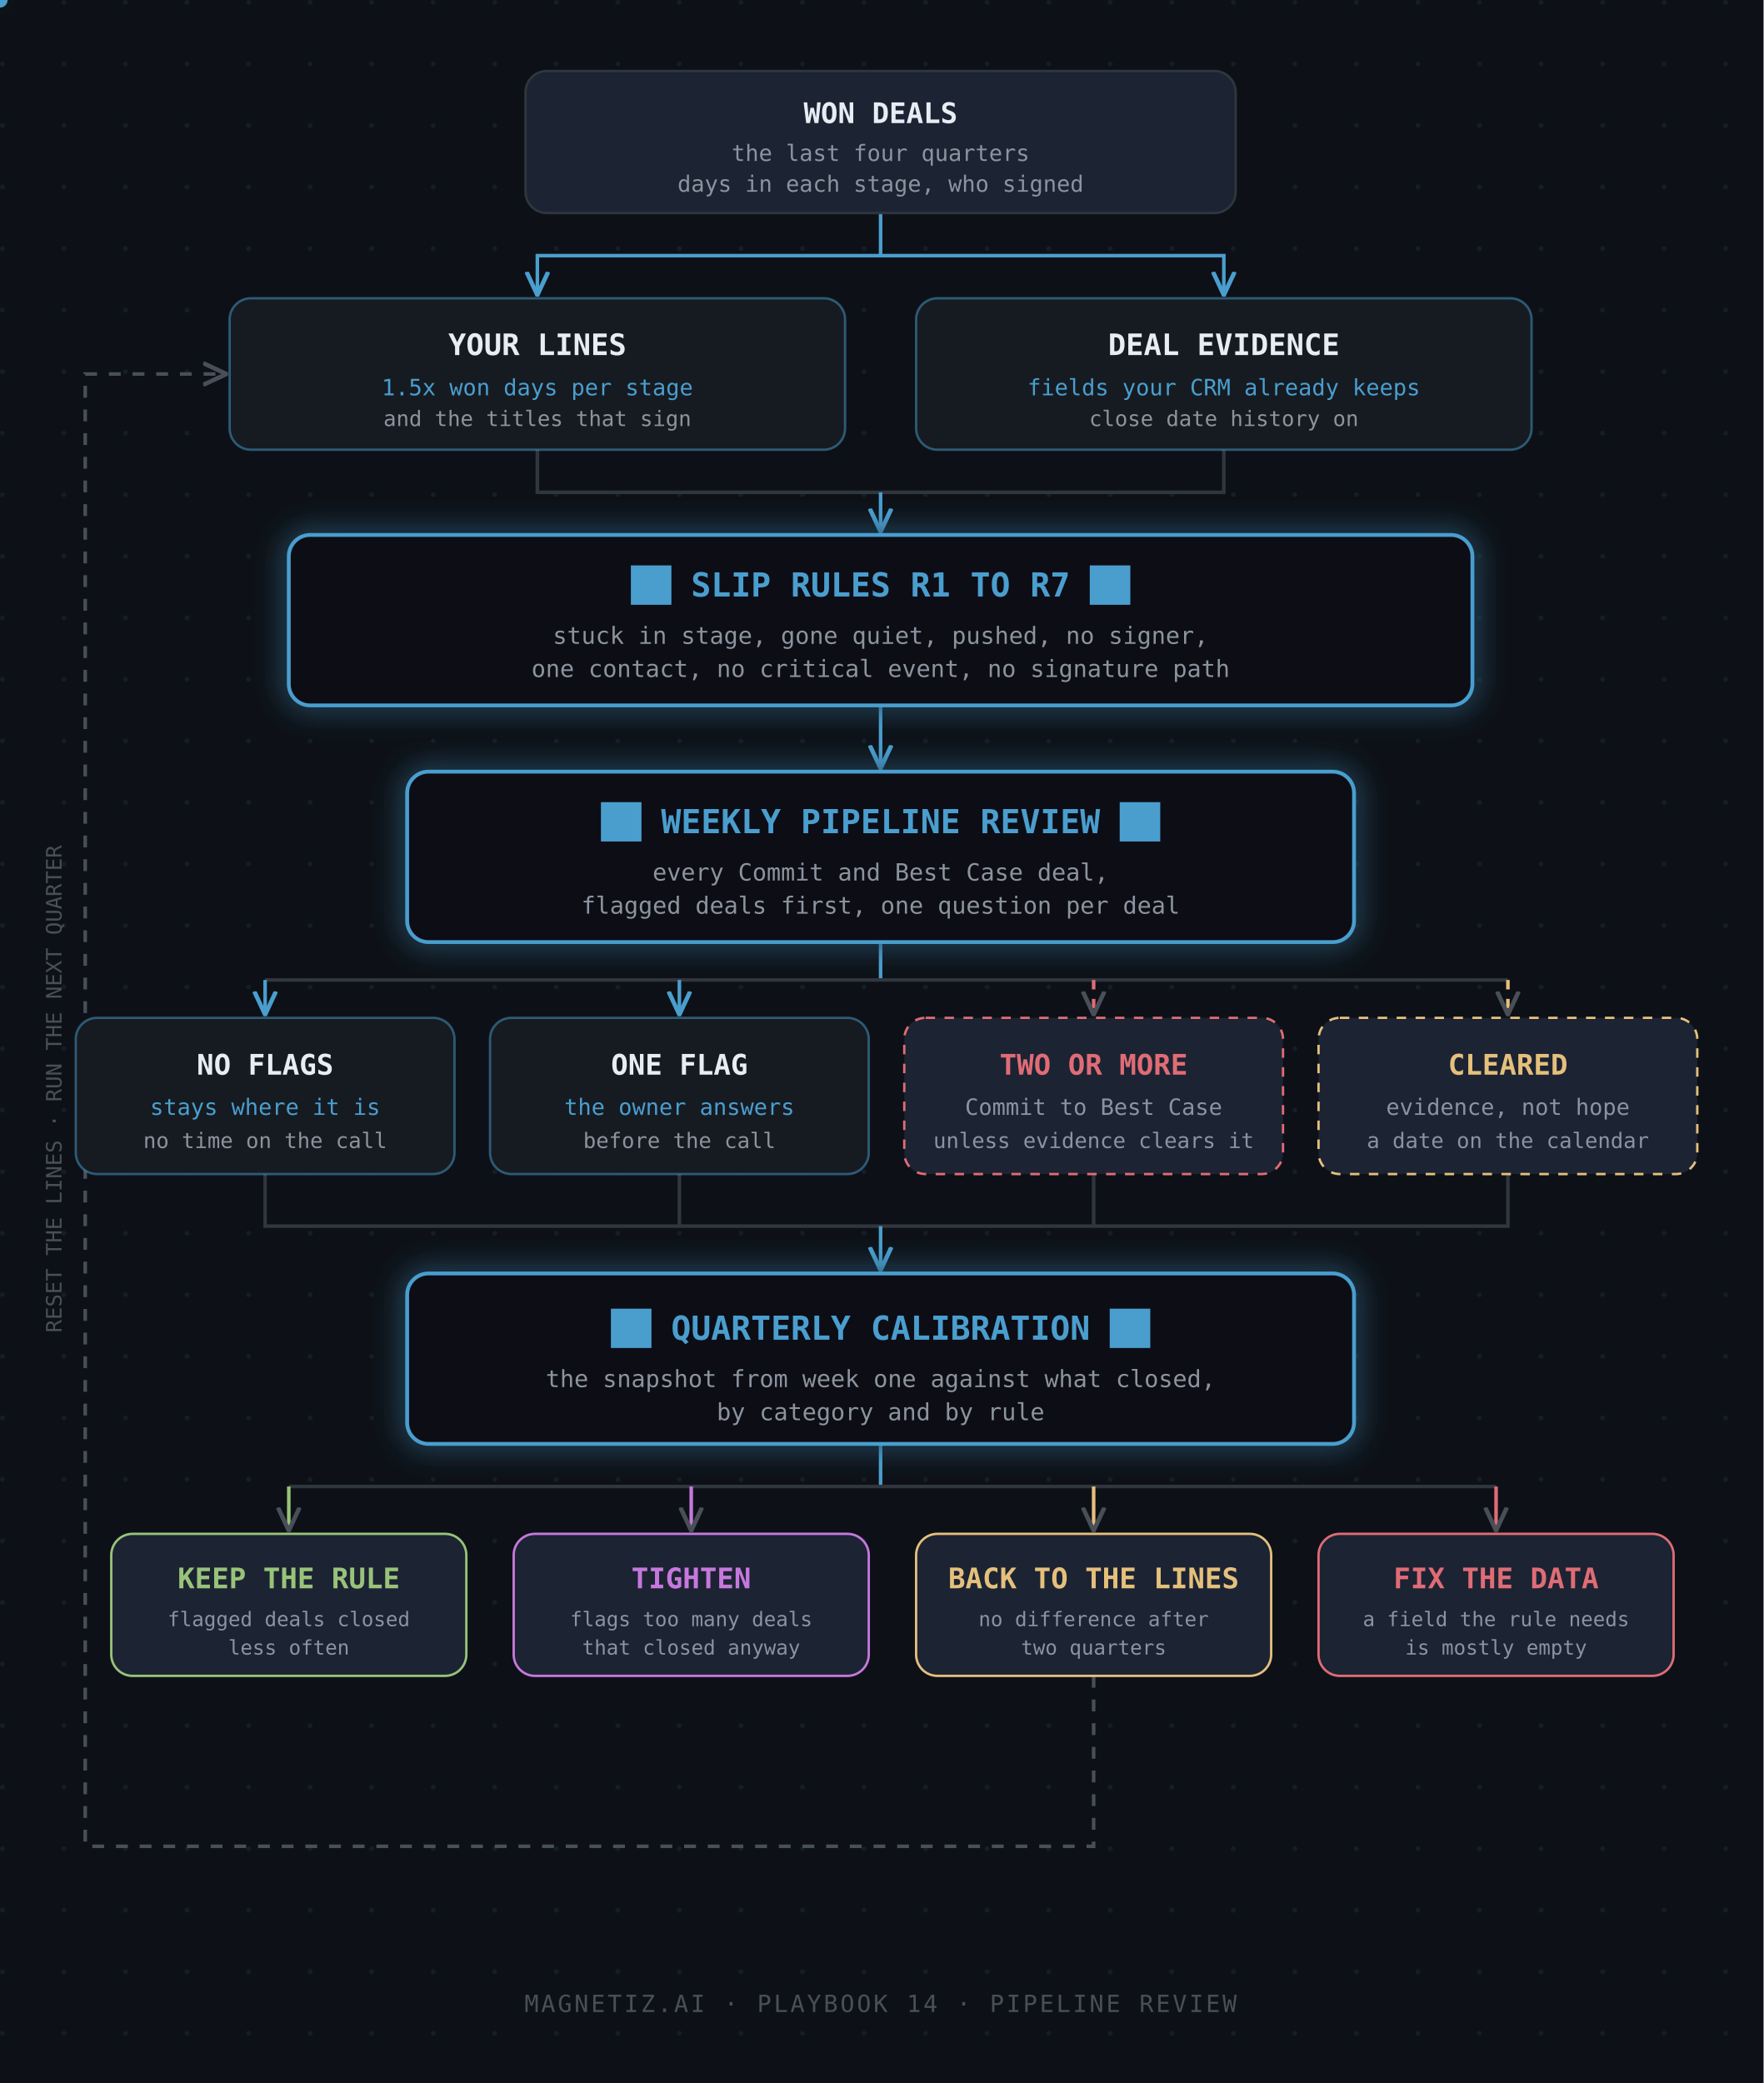
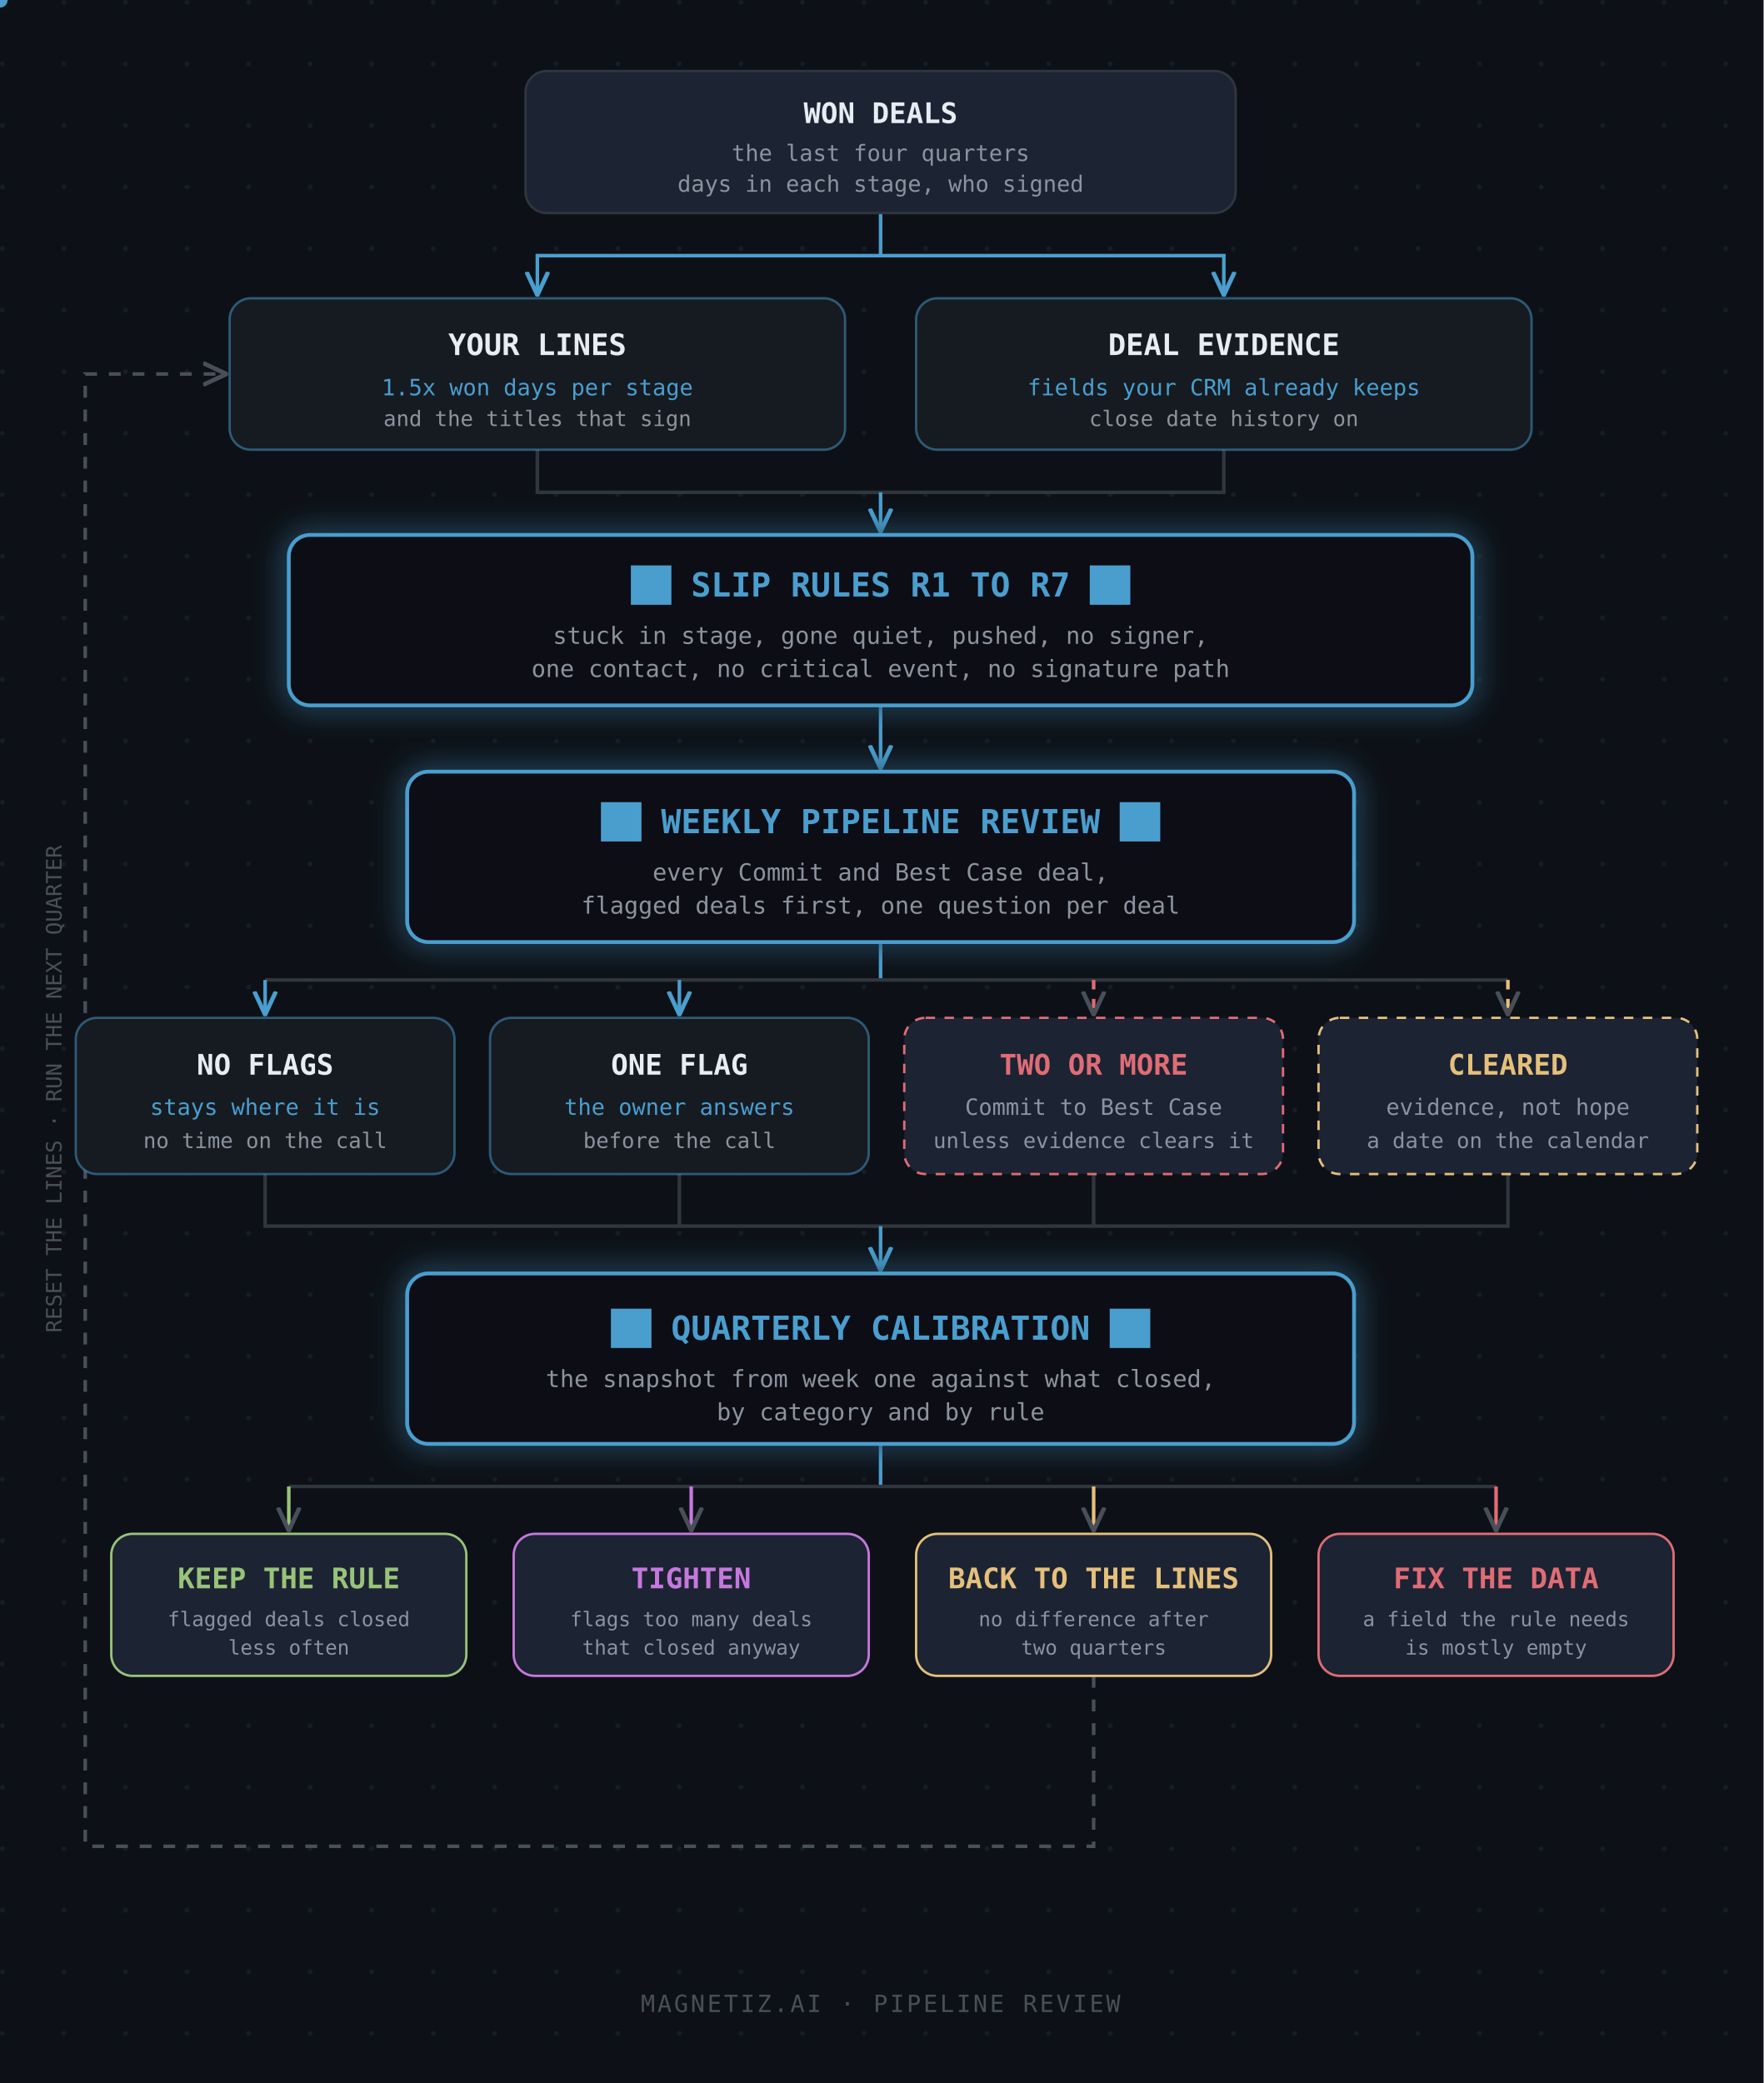
<svg xmlns="http://www.w3.org/2000/svg" viewBox="0 0 745 880" font-family="ui-monospace, SFMono-Regular, Menlo, 'JetBrains Mono', monospace" role="img" aria-label="The Pipeline Review Playbook workflow diagram">
  <defs>
    <marker id="p-arr" viewBox="0 0 8 8" refX="7" refY="4" markerWidth="7" markerHeight="7" orient="auto-start-reverse">
      <path d="M0,0.5 L7.5,4 L0,7.5" fill="none" stroke="#4A9ECE" stroke-width="1.4" />
    </marker>
    <marker id="p-arrdim" viewBox="0 0 8 8" refX="7" refY="4" markerWidth="7" markerHeight="7" orient="auto-start-reverse">
      <path d="M0,0.5 L7.5,4 L0,7.5" fill="none" stroke="#484F58" stroke-width="1.4" />
    </marker>
    <filter id="p-glow" x="-40%" y="-40%" width="180%" height="180%">
      <feGaussianBlur stdDeviation="6" result="b" />
      <feMerge>
        <feMergeNode in="b" />
        <feMergeNode in="SourceGraphic" />
      </feMerge>
    </filter>
    <pattern id="p-dots" width="26" height="26" patternUnits="userSpaceOnUse">
      <circle cx="1" cy="1" r="1" fill="rgba(74,158,206,0.10)" />
    </pattern>
  </defs>
  <rect width="745" height="880" fill="#0d1117" />
  <rect width="745" height="880" fill="url(#p-dots)" />
  <g class="dx" stroke="#30363d" stroke-width="1.5" fill="none">
    <path d="M372,90 V108 H227 V124" marker-end="url(#p-arr)" stroke="#4A9ECE" />
    <path d="M372,108 H517 V124" marker-end="url(#p-arr)" stroke="#4A9ECE" />
    <path d="M227,190 V208 H517 V190" />
    <path d="M372,208 V224" marker-end="url(#p-arr)" stroke="#4A9ECE" />
    <path d="M372,298 V324" marker-end="url(#p-arr)" stroke="#4A9ECE" />
    <path d="M372,398 V414" stroke="#4A9ECE" />
    <path d="M112,414 H637" />
    <path d="M112,414 V428" marker-end="url(#p-arr)" stroke="#4A9ECE" />
    <path d="M287,414 V428" marker-end="url(#p-arr)" stroke="#4A9ECE" />
    <path d="M462,414 V428" marker-end="url(#p-arrdim)" stroke="#E06C75" stroke-dasharray="4 4" />
    <path d="M637,414 V428" marker-end="url(#p-arrdim)" stroke="#E5C07B" stroke-dasharray="4 4" />
    <path d="M112,496 V518 H637 V496" />
    <path d="M287,496 V518" />
    <path d="M462,496 V518" />
    <path d="M372,518 V536" marker-end="url(#p-arr)" stroke="#4A9ECE" />
    <path d="M372,610 V628" stroke="#4A9ECE" />
    <path d="M122,628 H632" />
    <path d="M122,628 V646" marker-end="url(#p-arrdim)" stroke="#98C379" />
    <path d="M292,628 V646" marker-end="url(#p-arrdim)" stroke="#C678DD" />
    <path d="M462,628 V646" marker-end="url(#p-arrdim)" stroke="#E5C07B" />
    <path d="M632,628 V646" marker-end="url(#p-arrdim)" stroke="#E06C75" />
    <path id="n-loopback" d="M462,708 V780 H36 V158 H95" stroke="#484F58" stroke-dasharray="5 5" marker-end="url(#p-arrdim)" />
  </g>
  <circle class="dx" r="3.2" fill="#4A9ECE" filter="url(#p-glow)">
    <animateMotion dur="9s" repeatCount="indefinite" path="M372,90 V108 H227 V190 V208 H372 V398 V414 H462 V496 V518 H372 V628 H122 V646" />
  </circle>
  <g id="n-deals" class="dx">
    <rect x="222" y="30" width="300" height="60" rx="9" fill="#1c2333" stroke="#30363d" />
    <text class="dx" x="372" y="52" text-anchor="middle" fill="#E6EDF3" font-size="12" font-weight="600">WON DEALS</text>
    <text class="dx" x="372" y="68" text-anchor="middle" fill="#8B949E" font-size="9.5">the last four quarters</text>
    <text class="dx" x="372" y="81" text-anchor="middle" fill="#8B949E" font-size="9.5">days in each stage, who signed</text>
  </g>
  <g id="n-lines" class="dx">
    <rect x="97" y="126" width="260" height="64" rx="9" fill="#161b22" stroke="#4A9ECE" stroke-opacity="0.5" />
    <text class="dx" x="227" y="150" text-anchor="middle" fill="#E6EDF3" font-size="12.5" font-weight="700">YOUR LINES</text>
    <text class="dx" x="227" y="167" text-anchor="middle" fill="#4A9ECE" font-size="9.5">1.5x won days per stage</text>
    <text class="dx" x="227" y="180" text-anchor="middle" fill="#8B949E" font-size="9">and the titles that sign</text>
  </g>
  <g id="n-fields" class="dx">
    <rect x="387" y="126" width="260" height="64" rx="9" fill="#161b22" stroke="#4A9ECE" stroke-opacity="0.5" />
    <text class="dx" x="517" y="150" text-anchor="middle" fill="#E6EDF3" font-size="12.5" font-weight="700">DEAL EVIDENCE</text>
    <text class="dx" x="517" y="167" text-anchor="middle" fill="#4A9ECE" font-size="9.5">fields your CRM already keeps</text>
    <text class="dx" x="517" y="180" text-anchor="middle" fill="#8B949E" font-size="9">close date history on</text>
  </g>
  <g id="n-rules" class="dx">
    <g filter="url(#p-glow)">
      <rect x="122" y="226" width="500" height="72" rx="9" fill="#0d1117" stroke="#4A9ECE" stroke-width="1.6" />
    </g>
    <text class="dx" x="372" y="252" text-anchor="middle" fill="#4A9ECE" font-size="14" font-weight="800">██ SLIP RULES R1 TO R7 ██</text>
    <text class="dx" x="372" y="272" text-anchor="middle" fill="#8B949E" font-size="10">stuck in stage, gone quiet, pushed, no signer,</text>
    <text class="dx" x="372" y="286" text-anchor="middle" fill="#8B949E" font-size="10">one contact, no critical event, no signature path</text>
  </g>
  <g id="n-report" class="dx">
    <g filter="url(#p-glow)">
      <rect x="172" y="326" width="400" height="72" rx="9" fill="#0d1117" stroke="#4A9ECE" stroke-width="1.6" />
    </g>
    <text class="dx" x="372" y="352" text-anchor="middle" fill="#4A9ECE" font-size="14" font-weight="800">██ WEEKLY PIPELINE REVIEW ██</text>
    <text class="dx" x="372" y="372" text-anchor="middle" fill="#8B949E" font-size="10">every Commit and Best Case deal,</text>
    <text class="dx" x="372" y="386" text-anchor="middle" fill="#8B949E" font-size="10">flagged deals first, one question per deal</text>
  </g>
  <g id="n-none" class="dx">
    <rect x="32" y="430" width="160" height="66" rx="9" fill="#161b22" stroke="#4A9ECE" stroke-opacity="0.5" />
    <text class="dx" x="112" y="454" text-anchor="middle" fill="#E6EDF3" font-size="12" font-weight="700">NO FLAGS</text>
    <text class="dx" x="112" y="471" text-anchor="middle" fill="#4A9ECE" font-size="9.5">stays where it is</text>
    <text class="dx" x="112" y="485" text-anchor="middle" fill="#8B949E" font-size="9">no time on the call</text>
  </g>
  <g id="n-one" class="dx">
    <rect x="207" y="430" width="160" height="66" rx="9" fill="#161b22" stroke="#4A9ECE" stroke-opacity="0.5" />
    <text class="dx" x="287" y="454" text-anchor="middle" fill="#E6EDF3" font-size="12" font-weight="700">ONE FLAG</text>
    <text class="dx" x="287" y="471" text-anchor="middle" fill="#4A9ECE" font-size="9.5">the owner answers</text>
    <text class="dx" x="287" y="485" text-anchor="middle" fill="#8B949E" font-size="9">before the call</text>
  </g>
  <g id="n-two" class="dx">
    <rect x="382" y="430" width="160" height="66" rx="9" fill="#1c2333" stroke="#E06C75" stroke-dasharray="4 4" />
    <text class="dx" x="462" y="454" text-anchor="middle" fill="#E06C75" font-size="12" font-weight="700">TWO OR MORE</text>
    <text class="dx" x="462" y="471" text-anchor="middle" fill="#8B949E" font-size="9.5">Commit to Best Case</text>
    <text class="dx" x="462" y="485" text-anchor="middle" fill="#8B949E" font-size="9">unless evidence clears it</text>
  </g>
  <g id="n-cleared" class="dx">
    <rect x="557" y="430" width="160" height="66" rx="9" fill="#1c2333" stroke="#E5C07B" stroke-dasharray="4 4" />
    <text class="dx" x="637" y="454" text-anchor="middle" fill="#E5C07B" font-size="12" font-weight="700">CLEARED</text>
    <text class="dx" x="637" y="471" text-anchor="middle" fill="#8B949E" font-size="9.5">evidence, not hope</text>
    <text class="dx" x="637" y="485" text-anchor="middle" fill="#8B949E" font-size="9">a date on the calendar</text>
  </g>
  <g id="n-check" class="dx">
    <g filter="url(#p-glow)">
      <rect x="172" y="538" width="400" height="72" rx="9" fill="#0d1117" stroke="#4A9ECE" stroke-width="1.6" />
    </g>
    <text class="dx" x="372" y="566" text-anchor="middle" fill="#4A9ECE" font-size="14" font-weight="800">██ QUARTERLY CALIBRATION ██</text>
    <text class="dx" x="372" y="586" text-anchor="middle" fill="#8B949E" font-size="10">the snapshot from week one against what closed,</text>
    <text class="dx" x="372" y="600" text-anchor="middle" fill="#8B949E" font-size="10">by category and by rule</text>
  </g>
  <g id="n-keep" class="dx">
    <rect x="47" y="648" width="150" height="60" rx="9" fill="#1c2333" stroke="#98C379" />
    <text class="dx" x="122" y="671" text-anchor="middle" fill="#98C379" font-size="12" font-weight="700">KEEP THE RULE</text>
    <text class="dx" x="122" y="687" text-anchor="middle" fill="#8B949E" font-size="8.5">flagged deals closed</text>
    <text class="dx" x="122" y="699" text-anchor="middle" fill="#8B949E" font-size="8.5">less often</text>
  </g>
  <g id="n-tighten" class="dx">
    <rect x="217" y="648" width="150" height="60" rx="9" fill="#1c2333" stroke="#C678DD" />
    <text class="dx" x="292" y="671" text-anchor="middle" fill="#C678DD" font-size="12" font-weight="700">TIGHTEN</text>
    <text class="dx" x="292" y="687" text-anchor="middle" fill="#8B949E" font-size="8.5">flags too many deals</text>
    <text class="dx" x="292" y="699" text-anchor="middle" fill="#8B949E" font-size="8.5">that closed anyway</text>
  </g>
  <g id="n-drop" class="dx">
    <rect x="387" y="648" width="150" height="60" rx="9" fill="#1c2333" stroke="#E5C07B" />
    <text class="dx" x="462" y="671" text-anchor="middle" fill="#E5C07B" font-size="12" font-weight="700">BACK TO THE LINES</text>
    <text class="dx" x="462" y="687" text-anchor="middle" fill="#8B949E" font-size="8.5">no difference after</text>
    <text class="dx" x="462" y="699" text-anchor="middle" fill="#8B949E" font-size="8.5">two quarters</text>
  </g>
  <g id="n-data" class="dx">
    <rect x="557" y="648" width="150" height="60" rx="9" fill="#1c2333" stroke="#E06C75" />
    <text class="dx" x="632" y="671" text-anchor="middle" fill="#E06C75" font-size="12" font-weight="700">FIX THE DATA</text>
    <text class="dx" x="632" y="687" text-anchor="middle" fill="#8B949E" font-size="8.5">a field the rule needs</text>
    <text class="dx" x="632" y="699" text-anchor="middle" fill="#8B949E" font-size="8.5">is mostly empty</text>
  </g>
  <text class="dx" x="26" y="460" text-anchor="middle" fill="#484F58" font-size="9" transform="rotate(-90 26 460)">RESET THE LINES · RUN THE NEXT QUARTER</text>
-   <text class="dx" x="372" y="850" text-anchor="middle" fill="#484F58" font-size="10" letter-spacing="1">MAGNETIZ.AI · PLAYBOOK 14 · PIPELINE REVIEW</text>
+   <text class="dx" x="372" y="850" text-anchor="middle" fill="#484F58" font-size="10" letter-spacing="1">MAGNETIZ.AI · PIPELINE REVIEW</text>
</svg>
